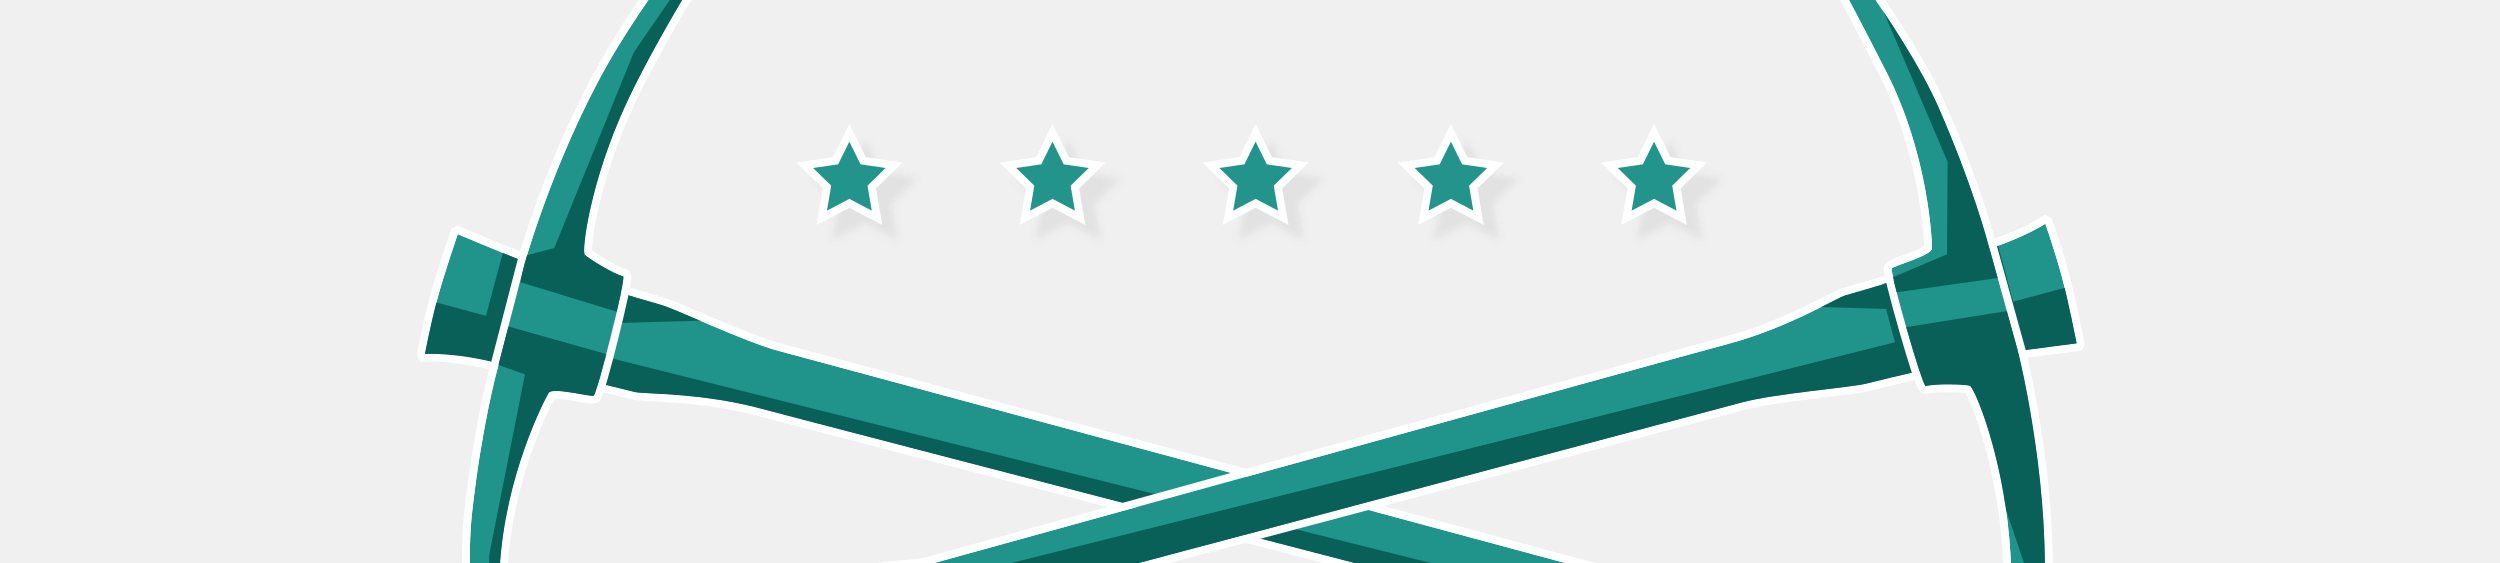
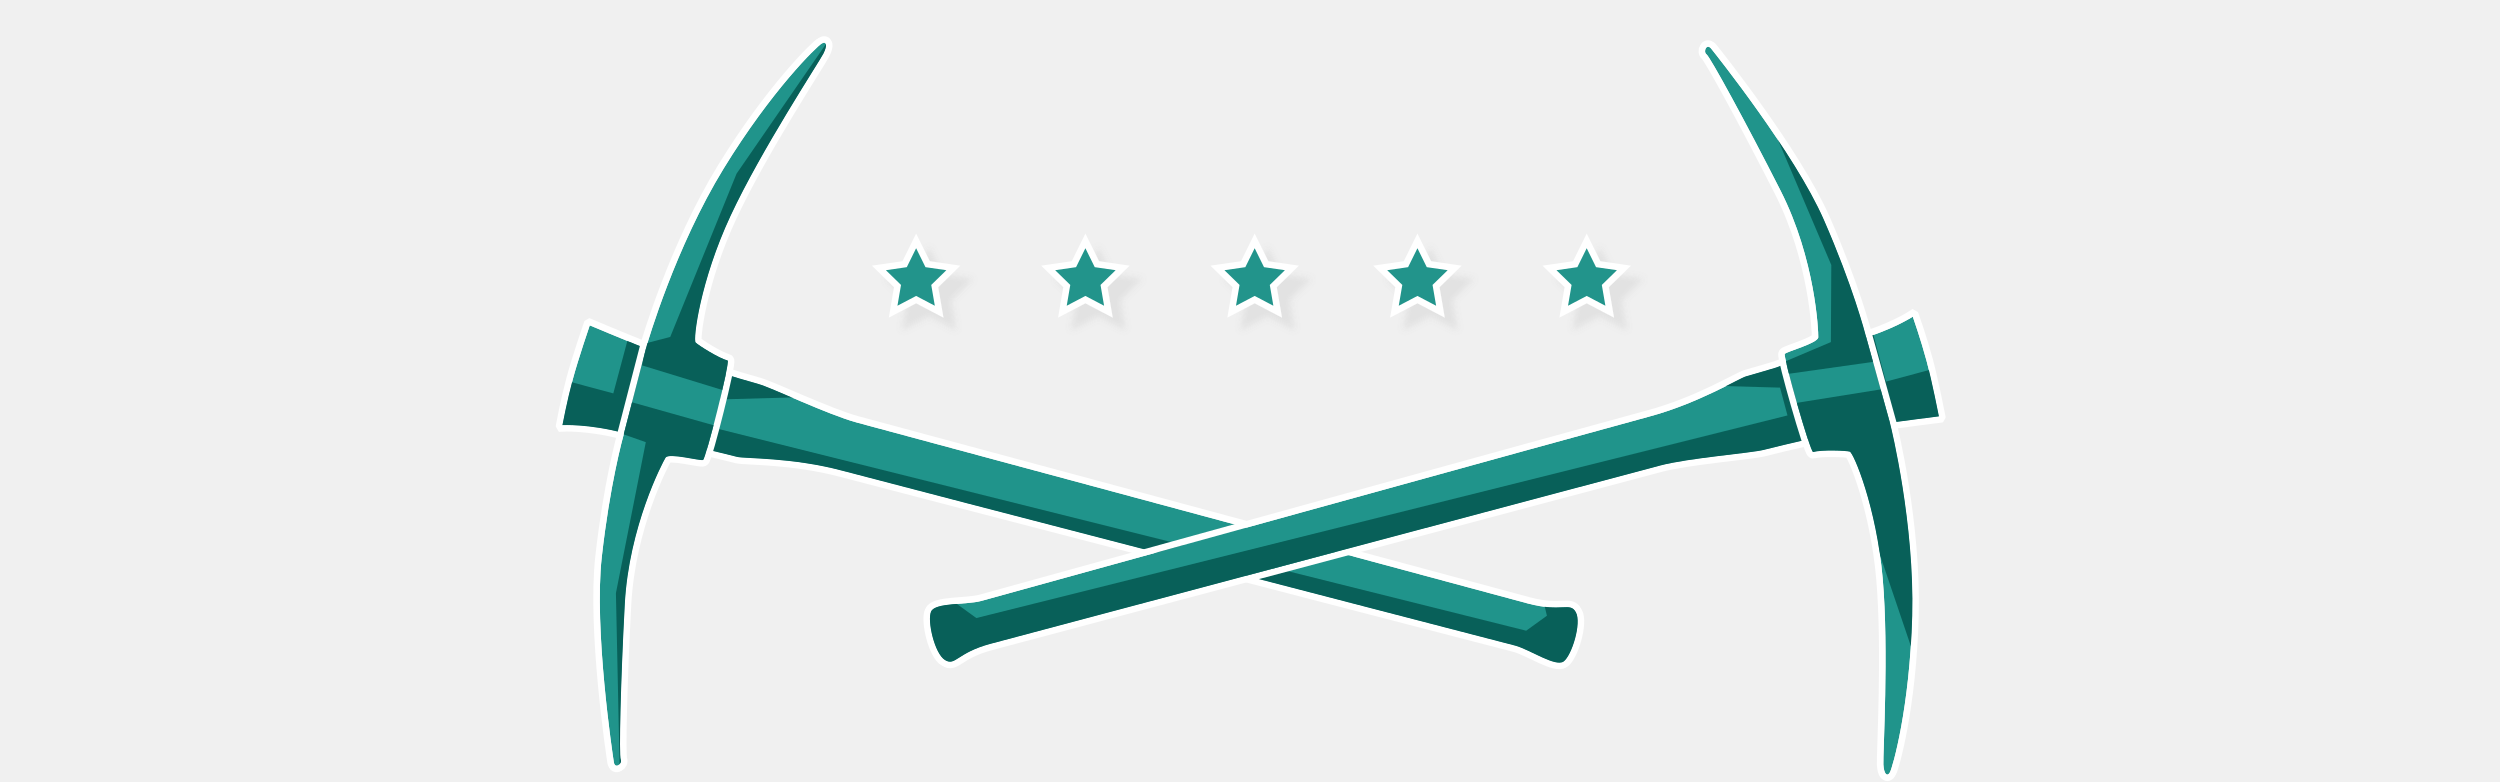
- <svg xmlns="http://www.w3.org/2000/svg" xmlns:xlink="http://www.w3.org/1999/xlink" width="320px" height="72px" viewBox="0 0 320 72" version="1.1">
+ <svg xmlns="http://www.w3.org/2000/svg" xmlns:xlink="http://www.w3.org/1999/xlink" width="320px" height="100px" viewBox="0 -20 320 120" version="1.1">
  <defs>
    <path d="M11.348,0.065 C11.348,0.065 7.257,3.627 4.899,5.985 C2.54,8.343 0.054,11.233 0.054,11.233 C0.054,11.233 3.655,13.061 7.561,16.967 C11.468,20.874 17.371,25.55 17.371,25.55 C17.371,25.55 20.049,28.073 20.849,28.874 C21.649,29.674 28.13,33.142 33.774,38.786 C39.418,44.43 108.237,112.118 109.852,113.733 C111.467,115.348 113.542,119.713 115.069,119.568 C116.596,119.424 120.448,115.865 120.491,113.965 C120.535,112.064 118.636,112.966 114.796,109.126 C110.956,105.287 42.598,36.687 39.417,33.505 C36.236,30.324 30.666,22.203 29.309,20.846 C27.952,19.489 19.354,10.376 17.092,7.515 C14.83,4.655 11.348,0.065 11.348,0.065 Z" id="path-1" />
    <mask id="mask-3" maskContentUnits="userSpaceOnUse" maskUnits="objectBoundingBox" x="-1" y="-1" width="122.438" height="121.507">
      <rect x="-0.946" y="-0.935" width="122.438" height="121.507" fill="white" />
      <use xlink:href="#path-1" fill="black" />
    </mask>
    <path d="M46.182,35.11 C46.49,35.419 35.728,46.509 35.271,46.453 C34.814,46.397 31.273,42.831 30.462,43.265 C29.651,43.7 20.28,49.639 13.787,59.613 C7.294,69.587 1.391,79.284 1.311,79.981 C1.231,80.679 -0.222,80.864 0.19,79.802 C0.601,78.739 7.746,60.544 14.345,51.582 C20.944,42.62 26.119,37.514 26.927,36.706 C27.734,35.899 35.885,27.584 36.449,27.02 C37.013,26.457 47.98,16.001 60.408,9.255 C72.835,2.51 82.209,0.16 83.047,0.167 C83.886,0.175 83.697,0.848 82.487,1.64 C81.277,2.432 66.786,9.708 57.702,16.069 C48.617,22.431 43.152,29.671 43.306,30.254 C43.461,30.838 45.169,34.098 46.182,35.11 Z" id="path-4" />
    <mask id="mask-6" maskContentUnits="userSpaceOnUse" maskUnits="objectBoundingBox" x="-1" y="-1" width="85.445" height="82.384">
      <rect x="-0.884" y="-0.833" width="85.445" height="82.384" fill="white" />
      <use xlink:href="#path-4" fill="black" />
    </mask>
    <path d="M119.092,11.358 C119.092,11.358 115.543,7.281 113.193,4.931 C110.843,2.581 107.964,0.104 107.964,0.104 C107.964,0.104 106.143,3.692 102.25,7.584 C98.358,11.477 93.698,17.359 93.698,17.359 C93.698,17.359 91.184,20.027 90.387,20.824 C89.589,21.622 86.133,28.079 80.51,33.703 C74.886,39.326 7.441,107.898 5.832,109.507 C4.223,111.116 -0.126,113.185 0.018,114.706 C0.161,116.227 3.708,120.065 5.601,120.108 C7.495,120.152 6.596,118.26 10.422,114.434 C14.248,110.607 82.602,42.495 85.772,39.325 C88.941,36.156 97.033,30.606 98.385,29.254 C99.737,27.902 108.818,19.334 111.668,17.08 C114.518,14.827 119.092,11.358 119.092,11.358 Z" id="path-7" />
    <mask id="mask-9" maskContentUnits="userSpaceOnUse" maskUnits="objectBoundingBox" x="-1" y="-1" width="121.078" height="122.006">
      <rect x="-0.986" y="-0.896" width="121.078" height="122.006" fill="white" />
      <use xlink:href="#path-7" fill="black" />
    </mask>
    <path d="M45.41,46.051 C45.102,46.358 34.052,35.635 34.108,35.179 C34.164,34.724 37.717,31.196 37.284,30.387 C36.851,29.579 30.933,20.242 20.995,13.772 C11.057,7.303 1.395,1.421 0.7,1.341 C0.005,1.261 -0.18,-0.186 0.879,0.224 C1.938,0.633 20.067,7.753 28.997,14.329 C37.927,20.904 43.015,26.06 43.82,26.865 C44.624,27.669 52.909,35.791 53.471,36.353 C54.032,36.915 64.451,47.843 71.172,60.226 C77.893,72.609 80.234,81.948 80.227,82.784 C80.22,83.62 79.549,83.431 78.76,82.225 C77.971,81.02 70.721,66.582 64.382,57.529 C58.044,48.477 50.83,43.032 50.248,43.186 C49.667,43.339 46.419,45.042 45.41,46.051 Z" id="path-10" />
    <mask id="mask-12" maskContentUnits="userSpaceOnUse" maskUnits="objectBoundingBox" x="-1" y="-1" width="82.095" height="85.145">
      <rect x="-0.868" y="-0.849" width="82.095" height="85.145" fill="white" />
      <use xlink:href="#path-10" fill="black" />
    </mask>
    <filter x="-50%" y="-50%" width="200%" height="200%" filterUnits="objectBoundingBox" id="filter-13">
      <feOffset dx="2" dy="2" in="SourceAlpha" result="shadowOffsetOuter1" />
      <feGaussianBlur stdDeviation="0.5" in="shadowOffsetOuter1" result="shadowBlurOuter1" />
      <feColorMatrix values="0 0 0 0 0.29   0 0 0 0 0.29   0 0 0 0 0.29  0 0 0 0.15 0" type="matrix" in="shadowBlurOuter1" result="shadowMatrixOuter1" />
      <feMerge>
        <feMergeNode in="shadowMatrixOuter1" />
        <feMergeNode in="SourceGraphic" />
      </feMerge>
    </filter>
  </defs>
  <g id="Symbols" stroke="none" stroke-width="1" fill="none" fill-rule="evenodd">
    <g id="small-logo">
      <g id="pick-l" transform="translate(117.6218, 53.62178) rotate(-30) translate(-117.6218, -53.62178) translate(47.62178, -16.37822)">
        <g id="handle" transform="translate(19.34921, 19.94166)">
          <mask id="mask-2" fill="white">
            <use xlink:href="#path-1" />
          </mask>
          <g id="Mask">
            <use fill="#20948B" fill-rule="evenodd" xlink:href="#path-1" />
            <use stroke="#FFFFFF" mask="url(#mask-3)" stroke-width="2" xlink:href="#path-1" />
          </g>
          <polygon id="dark" fill="#086059" mask="url(#mask-2)" points="1.616 3.279 9.255 10.919 16.463 3.71 35.58 26.727 22.929 19.892 19.792 23.029 112.465 112.598 116.372 112.196 117.795 107.373 125.256 119.319 108.101 131.444 -12.955 7" />
        </g>
        <g id="pick" transform="translate(0.160912, 0.160912)">
          <mask id="mask-5" fill="white">
            <use xlink:href="#path-4" />
          </mask>
          <g id="Mask">
            <use fill="#20948B" fill-rule="evenodd" xlink:href="#path-4" />
            <use stroke="#FFFFFF" mask="url(#mask-6)" stroke-width="2" xlink:href="#path-4" />
          </g>
          <polygon id="dark" fill="#086059" mask="url(#mask-5)" points="0.061 81.85 13.451 57.471 29.021 39.686 25.559 35.656 29.265 32.314 39.907 43.227 43.871 39.335 34.418 29.185 36.566 26.52 40.352 27.562 61.711 10.941 85.578 -0.398 1.647 82.765" />
        </g>
      </g>
      <g id="pick-r" transform="translate(203.8718, 53.05479) rotate(30) translate(-203.8718, -53.05479) translate(133.8718, -17.44521)">
        <g id="handle" transform="translate(0, 20.28742)">
          <mask id="mask-8" fill="white">
            <use xlink:href="#path-7" />
          </mask>
          <g id="Mask">
            <use fill="#20948B" fill-rule="evenodd" xlink:href="#path-7" />
            <use stroke="#FFFFFF" mask="url(#mask-9)" stroke-width="2" xlink:href="#path-7" />
          </g>
          <polygon id="dark" fill="#086059" mask="url(#mask-8)" points="116.992 3.186 109.381 10.797 102.198 3.615 83.149 26.549 95.755 19.738 98.881 22.864 6.541 112.111 2.648 111.711 1.23 106.905 -6.204 118.808 10.89 130.89 131.511 6.893" />
        </g>
        <g id="pick" transform="translate(59.68862, 0)">
          <mask id="mask-11" fill="white">
            <use xlink:href="#path-10" />
          </mask>
          <g id="Mask">
            <use fill="#20948B" fill-rule="evenodd" xlink:href="#path-10" />
            <use stroke="#FFFFFF" mask="url(#mask-12)" stroke-width="2" xlink:href="#path-10" />
          </g>
          <polygon id="dark" fill="#086059" mask="url(#mask-11)" points="13.349 4.653 33.467 19.775 39.332 30.061 34.812 36.051 35.965 37.668 46.904 29.108 49.836 32.33 39.332 40.866 44.357 47.566 51.319 45.047 82.172 72.134 60.474 21.305" />
        </g>
      </g>
      <g id="stars" filter="url(#filter-13)" transform="translate(103, 17)" stroke="#FFFFFF" fill="#20948B">
        <polygon id="1" points="5.717 9.018 2.184 10.875 2.859 6.941 0 4.154 3.951 3.58 5.717 0 7.484 3.58 11.435 4.154 8.576 6.941 9.251 10.875" />
        <polygon id="2" points="31.717 9.018 28.184 10.875 28.859 6.941 26 4.154 29.951 3.58 31.717 0 33.484 3.58 37.435 4.154 34.576 6.941 35.251 10.875" />
        <polygon id="3" points="57.717 9.018 54.184 10.875 54.859 6.941 52 4.154 55.951 3.58 57.717 0 59.484 3.58 63.435 4.154 60.576 6.941 61.251 10.875" />
        <polygon id="4" points="82.717 9.018 79.184 10.875 79.859 6.941 77 4.154 80.951 3.58 82.717 0 84.484 3.58 88.435 4.154 85.576 6.941 86.251 10.875" />
        <polygon id="5" points="108.717 9.018 105.184 10.875 105.859 6.941 103 4.154 106.951 3.58 108.717 0 110.484 3.58 114.435 4.154 111.576 6.941 112.251 10.875" />
      </g>
    </g>
  </g>
</svg>
